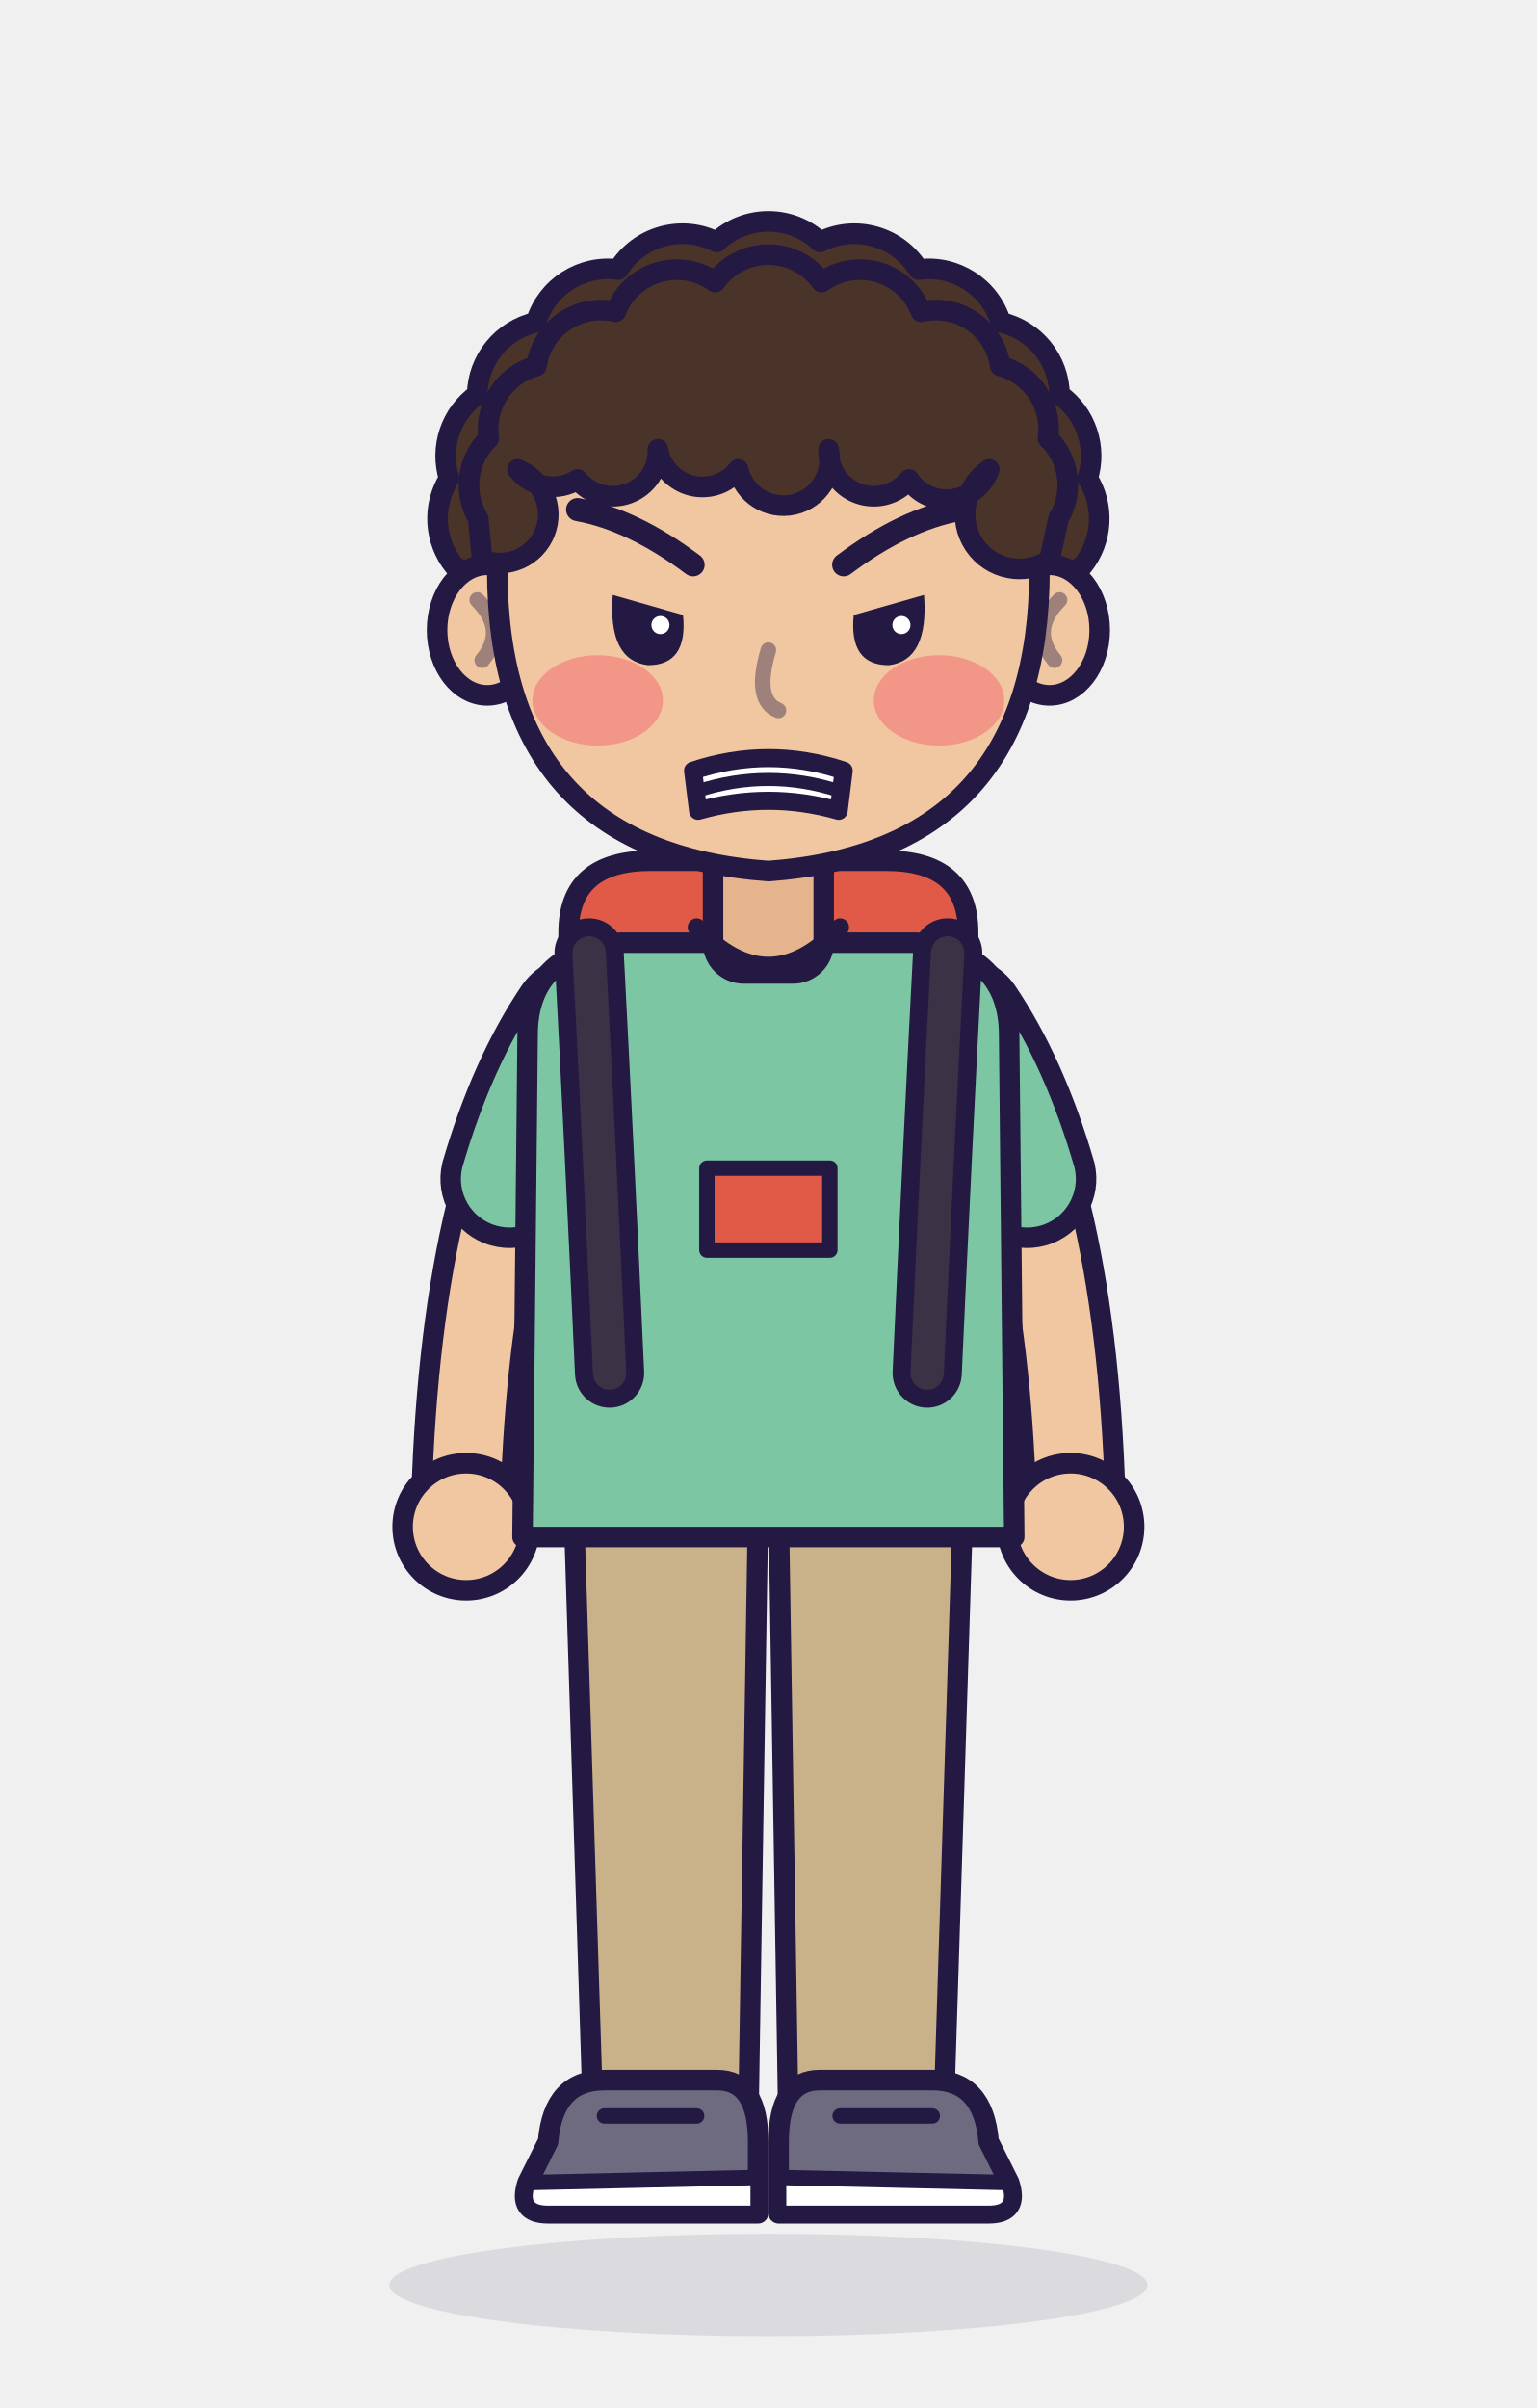
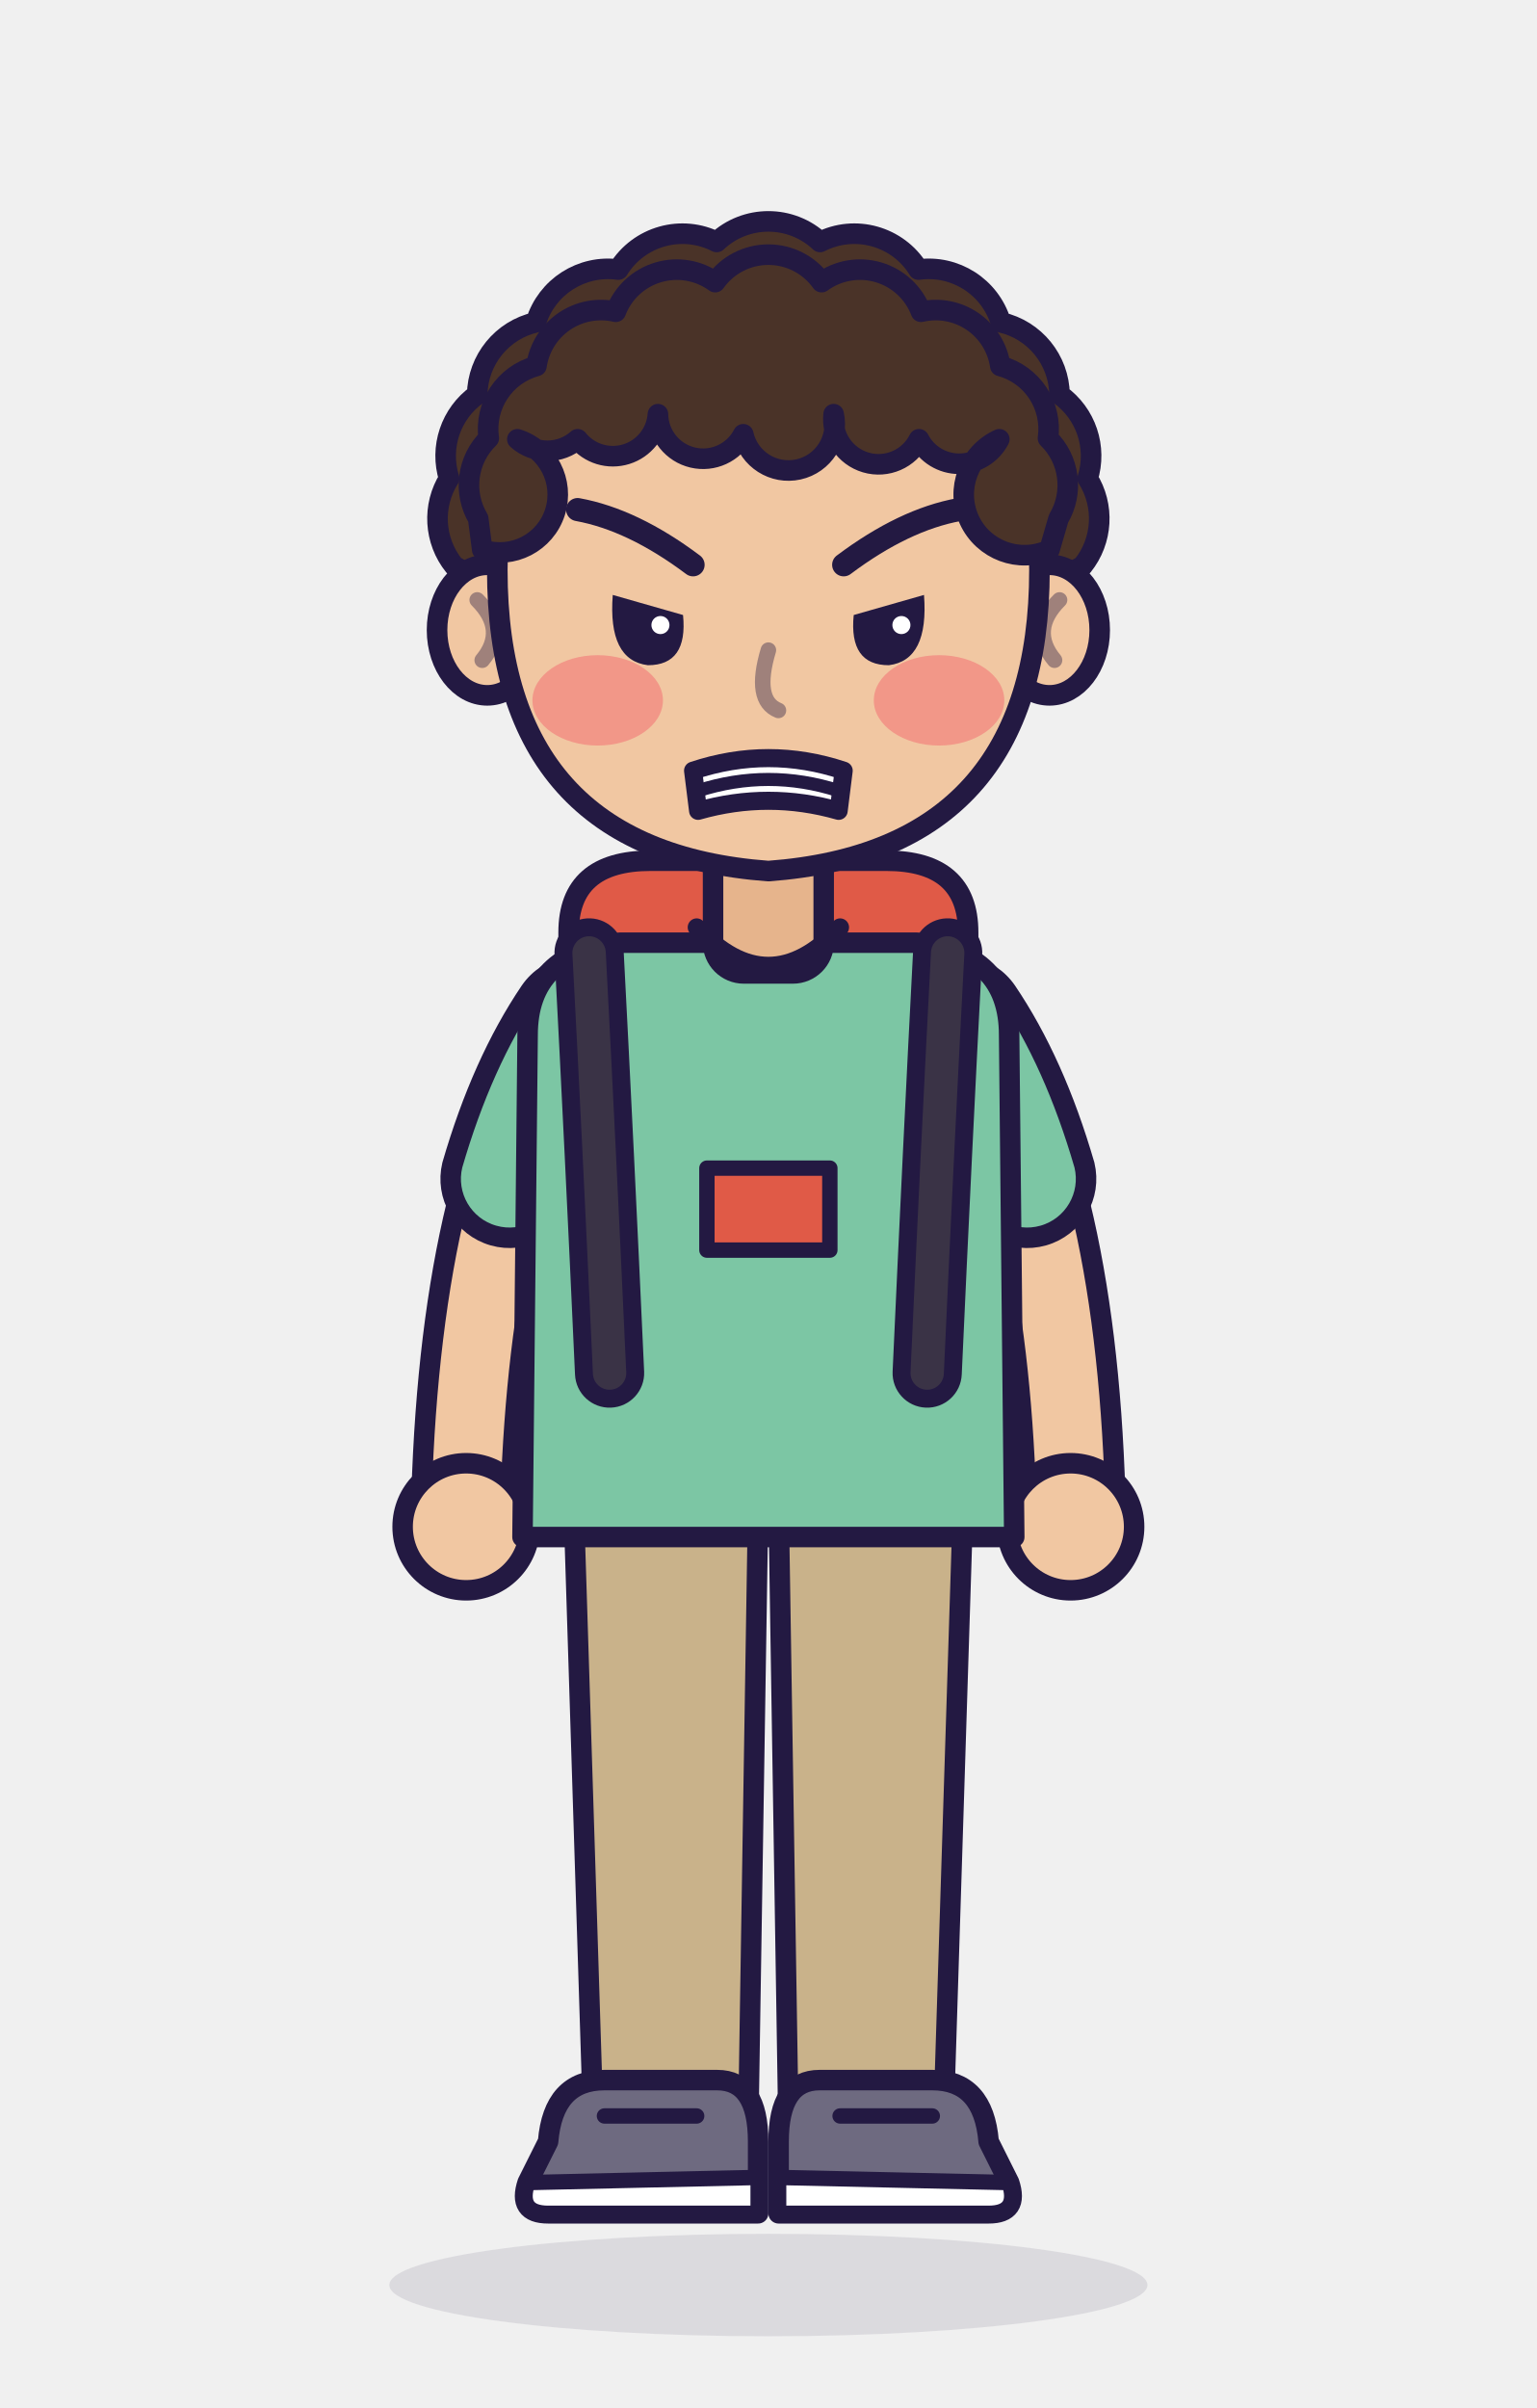
<svg xmlns="http://www.w3.org/2000/svg" viewBox="0 0 300 470" role="img" aria-label="Classmate with curly hair, a mint T-shirt and a red backpack, angry face, front view">
  <ellipse class="shadow" cx="150" cy="446" rx="74" ry="10" fill="#231942" stroke="none" opacity="0.1" />
  <g class="figure" stroke="#231942" stroke-width="4" stroke-linejoin="round" stroke-linecap="round">
    <g class="backpack">
      <path d="M111 204L111 182Q111 168 127 168L173 168Q189 168 189 182L189 204Z" fill="#E05A47" />
    </g>
    <g class="legs">
      <path d="M112 294L148 294L146 420L116 420Z" fill="#C9B28A" />
      <path d="M188 294L152 294L154 420L184 420Z" fill="#C9B28A" />
      <path d="M148 418Q148 406 140 406L118 406Q108 406 107 418L103 426Q101 432 107 432L148 432Z" fill="#6E6A80" />
      <path d="M103 426Q101 432 107 432L148 432L148 425Z" fill="#FFFFFF" stroke-width="3" />
      <path d="M118 413L136 413" fill="none" stroke-width="3" />
      <path d="M152 418Q152 406 160 406L182 406Q192 406 193 418L197 426Q199 432 193 432L152 432Z" fill="#6E6A80" />
      <path d="M197 426Q199 432 193 432L152 432L152 425Z" fill="#FFFFFF" stroke-width="3" />
      <path d="M182 413L164 413" fill="none" stroke-width="3" />
    </g>
    <g class="arm-left">
      <path d="M179.8 204.9Q198.3 232.3 200.3 292.3A8.7 8.7 0 0 0 217.7 291.7Q215.7 226.6 194.2 195.1A8.7 8.7 0 0 0 179.8 204.9Z" fill="#F1C7A2" />
      <path d="M177.5 206.5Q184.9 217.3 189.6 233.7A11.5 11.5 0 0 0 211.7 227.4Q205.9 207.4 196.5 193.5A11.5 11.5 0 0 0 177.5 206.5Z" fill="#7CC6A4" />
      <circle class="hand" cx="209" cy="298" r="12.4" fill="#F1C7A2" />
    </g>
    <g class="arm-right">
      <path d="M105.8 195.1Q84.3 226.6 82.3 291.7A8.7 8.7 0 0 0 99.7 292.3Q101.7 232.3 120.2 204.9A8.7 8.7 0 0 0 105.8 195.1Z" fill="#F1C7A2" />
      <path d="M103.5 193.5Q94.1 207.4 88.3 227.4A11.5 11.5 0 0 0 110.4 233.7Q115.1 217.3 122.5 206.5A11.5 11.5 0 0 0 103.5 193.5Z" fill="#7CC6A4" />
      <circle class="hand" cx="91" cy="298" r="12.4" fill="#F1C7A2" />
    </g>
    <g class="body">
      <path d="M103 202Q103 186 121 184L179 184Q197 186 197 202L198 300L102 300Z" fill="#7CC6A4" />
      <g class="neck">
        <rect x="139.2" y="162" width="21.6" height="28" rx="6" fill="#E6B48C" />
      </g>
      <path d="M136 181Q150 196 164 181" fill="none" stroke-width="3.5" />
      <path d="M110 186.3Q112 224.2 114 268.2A5 5 0 0 0 124 267.8Q122 223.8 120 185.7A5 5 0 0 0 110 186.3Z" fill="#3A3346" stroke-width="3.5" />
      <path d="M180 185.7Q178 223.8 176 267.8A5 5 0 0 0 186 268.2Q188 224.2 190 186.3A5 5 0 0 0 180 185.7Z" fill="#3A3346" stroke-width="3.5" />
      <path class="print" d="M138 228L162 228L162 244L138 244Z" fill="#E05A47" stroke-width="3" />
    </g>
    <g class="head" transform="translate(150 117.1) scale(0.98)" stroke-width="4.1">
      <g class="hair-back">
        <path d="M-62.6-6.8A15 15 0 0 1-63.6-24.2A15 15 0 0 1-58-40.9A15 15 0 0 1-46.3-55.3A15 15 0 0 1-29.9-65.8A15 15 0 0 1-10.3-71.3A15 15 0 0 1 10.3-71.3A15 15 0 0 1 29.9-65.8A15 15 0 0 1 46.3-55.3A15 15 0 0 1 58-40.9A15 15 0 0 1 63.6-24.2A15 15 0 0 1 62.6-6.8Q0 30-62.6-6.8Z" fill="#4A3328" />
      </g>
      <g class="ears">
        <ellipse cx="-56" cy="6" rx="10" ry="13" fill="#F1C7A2" />
        <ellipse cx="56" cy="6" rx="10" ry="13" fill="#F1C7A2" />
        <path d="M-58 0Q-52 6-57 12" fill="none" stroke-width="3.1" opacity="0.4" />
        <path d="M58 0Q52 6 57 12" fill="none" stroke-width="3.1" opacity="0.4" />
      </g>
      <path class="face" d="M-54-6Q-54-52 0-52Q54-52 54-6Q54 50 0 54Q-54 50-54-6Z" fill="#F1C7A2" />
      <g class="hair">
-         <path d="M-57.8-16.2A13 13 0 0 1-55.7-32.2A13 13 0 0 1-46.2-46.6A13 13 0 0 1-30.4-57.4A13 13 0 0 1-10.6-63.3A13 13 0 0 1 10.6-63.3A13 13 0 0 1 30.4-57.4A13 13 0 0 1 46.2-46.6A13 13 0 0 1 55.7-32.2A13 13 0 0 1 57.8-16.2L56-8A9 9 0 0 1 44-26A9 9 0 0 1 28-24A9 9 0 0 1 12-30A9 9 0 0 1-6-26A9 9 0 0 1-22-30A9 9 0 0 1-38-24A9 9 0 0 1-50-26A9 9 0 0 1-57-8Z" fill="#4A3328" />
+         <path d="M-57.8-16.2A13 13 0 0 1-55.7-32.2A13 13 0 0 1-46.2-46.6A13 13 0 0 1-30.4-57.4A13 13 0 0 1-10.6-63.3A13 13 0 0 1 10.6-63.3A13 13 0 0 1 30.4-57.4A13 13 0 0 1 46.2-46.6A13 13 0 0 1 55.7-32.2A13 13 0 0 1 57.8-16.2L56-10A9 9 0 0 1 46-32A9 9 0 0 1 30-32A9 9 0 0 1 13-37A9 9 0 0 1-5-33A9 9 0 0 1-22-37A9 9 0 0 1-38-32A9 9 0 0 1-50-32A9 9 0 0 1-57-10Z" fill="#4A3328" />
      </g>
      <g class="cheeks">
        <ellipse cx="-34" cy="20" rx="13" ry="9" fill="#F28B82" stroke="none" opacity="0.8" />
        <ellipse cx="34" cy="20" rx="13" ry="9" fill="#F28B82" stroke="none" opacity="0.8" />
      </g>
      <g class="brows">
        <path d="M-38-18Q-27-16-15-7M15-7Q27-16 38-18" fill="none" stroke-width="4.6" />
      </g>
      <g class="eyes">
        <path d="M-31-1L-17 3Q-16 13-24 13Q-32 12-31-1Z" fill="#231942" stroke="none" />
        <path d="M31-1L17 3Q16 13 24 13Q32 12 31-1Z" fill="#231942" stroke="none" />
        <circle cx="-21.5" cy="5" r="1.8" fill="#FFFFFF" stroke="none" />
        <circle cx="26.5" cy="5" r="1.8" fill="#FFFFFF" stroke="none" />
      </g>
      <g class="nose">
        <path d="M0 10Q-3 20 2 22" fill="none" stroke-width="3.1" opacity="0.4" />
      </g>
      <g class="mouth">
        <path d="M-15 34Q0 29 15 34L14 42Q0 38-14 42Z" fill="#FFFFFF" stroke-width="3.6" />
        <path d="M-14 38Q0 33.5 14 38" fill="none" stroke-width="2.6" />
      </g>
    </g>
  </g>
</svg>
